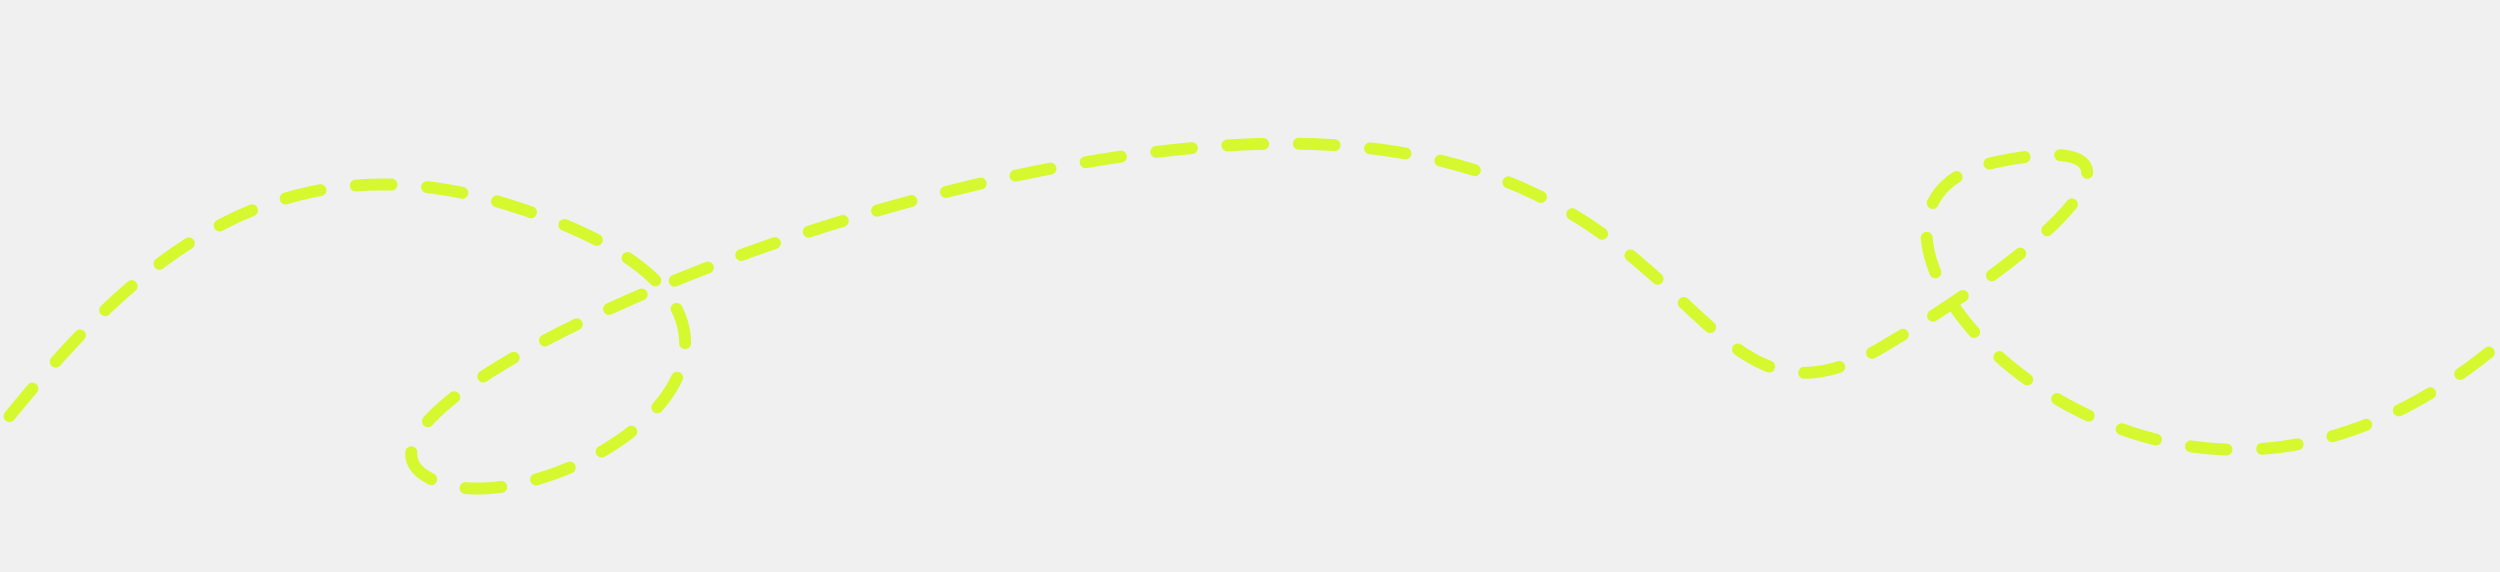
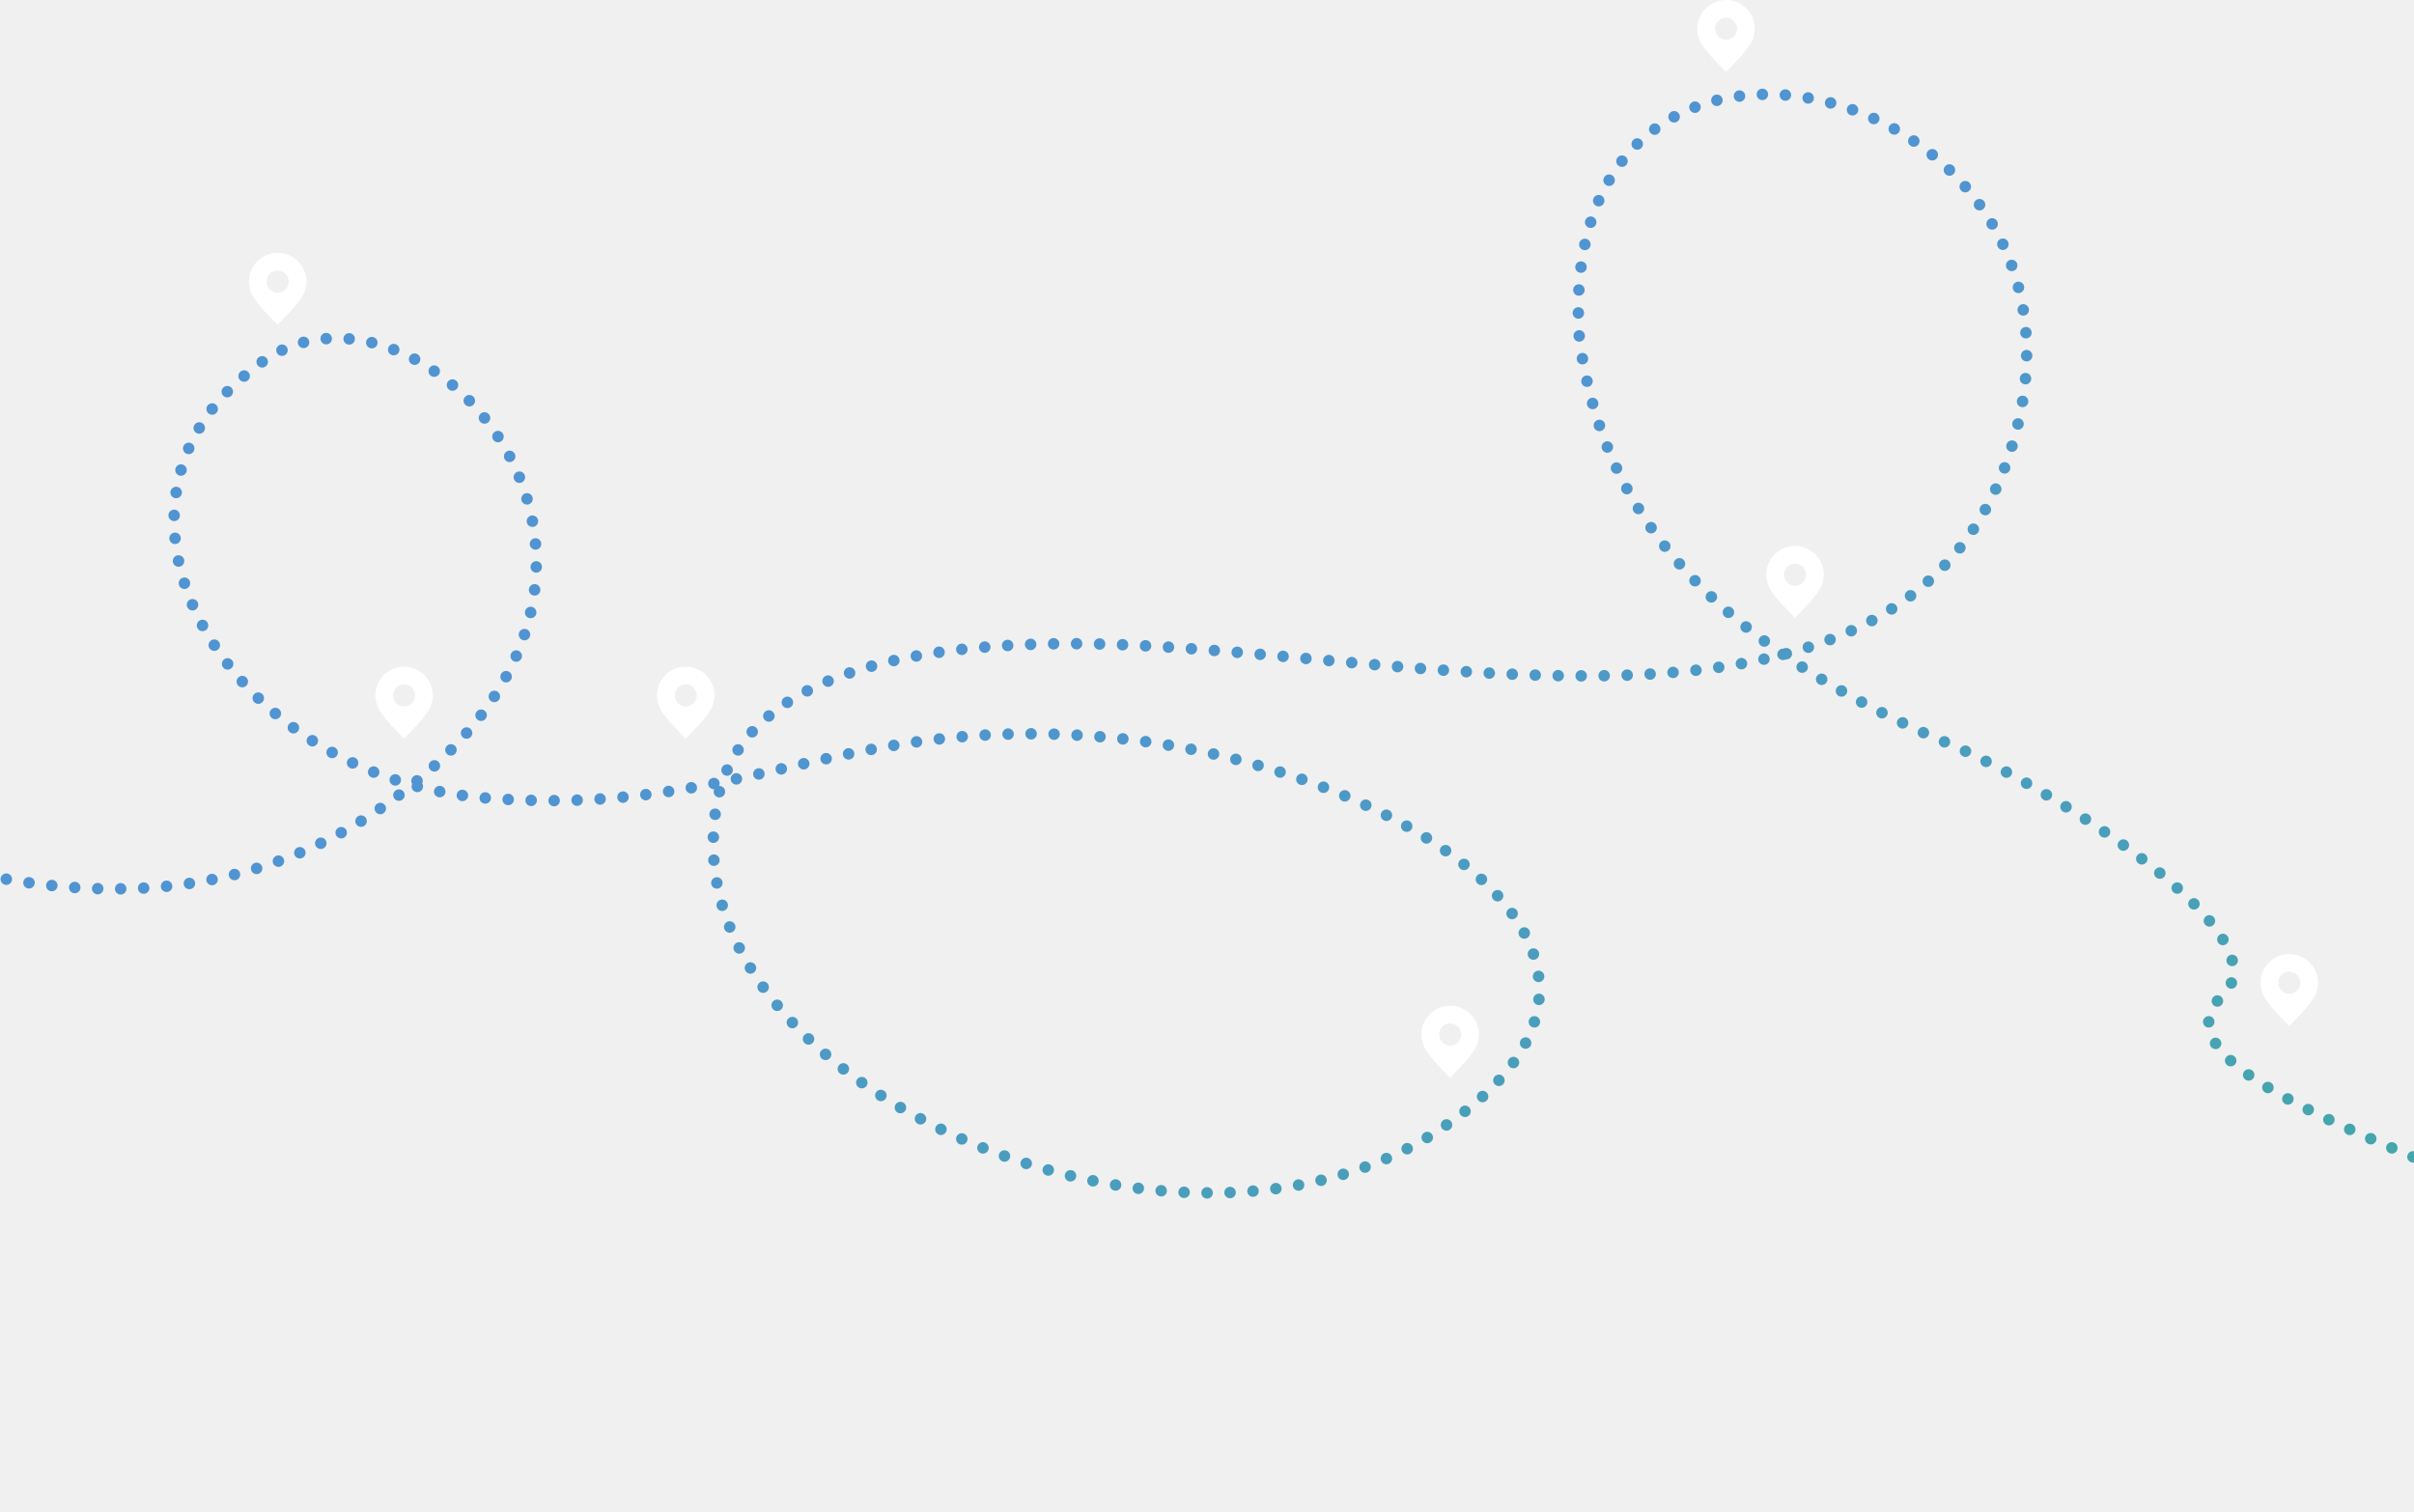
- <svg xmlns="http://www.w3.org/2000/svg" width="420" height="96" viewBox="0 0 420 96" fill="none">
-   <path d="M-118.067 1.172C-118.067 1.172 -103.017 83.197 -59.569 76.087C-16.12 68.976 -15.137 61.486 -26.57 42.475C-38.002 23.464 -50.154 91.762 -27.435 94.75C-4.716 97.739 17.578 13.416 85.187 34.333C152.797 55.25 86.948 92.31 70.76 79.428C54.571 66.546 159.798 20.506 223.743 24.353C287.688 28.2 283.901 77.575 316.569 58.117C349.238 38.66 364.212 21.151 335.145 27.261C306.078 33.37 336.696 75.555 375.952 75.555C415.207 75.555 440.933 34.333 440.933 34.333" stroke="#D6F82E" stroke-width="2" stroke-linecap="round" stroke-dasharray="6" />
+ <svg xmlns="http://www.w3.org/2000/svg" width="420" height="263" viewBox="0 0 420 263" fill="none">
+   <path d="M-78 116.209C-78 116.209 4.617 182.452 65.613 141.064C126.608 99.675 71.826 41.109 44.28 63.99C12.367 87.977 39.026 135.178 84.334 138.833C129.642 142.489 146.674 123.575 194.807 128.503C242.94 133.431 296.059 166.305 250.433 196.589C204.807 226.873 119.836 189.749 124.26 143.344C124.961 133.826 129.716 111.997 186.595 111.997C243.474 111.997 333.319 138.631 350.578 75.834C367.837 13.036 269.414 -11.303 274.823 59.408C278.543 84.424 291.467 108.233 336.777 128.464C352.333 134.373 398.014 161.975 386.897 173.024C366.556 191.473 471.761 212.573 471.761 231.537C471.761 250.501 442.27 264.18 481.798 260.776C535.345 247.961 637.294 197.814 631.637 149.56" stroke="url(#paint0_linear_0_570)" stroke-width="2" stroke-linecap="round" stroke-dasharray="0 4" />
+   <path fill-rule="evenodd" clip-rule="evenodd" d="M43.307 49C43.307 46.24 45.546 44 48.307 44C51.07 44 53.307 46.24 53.307 49C53.303 49.592 53.193 50.178 52.984 50.732L53.001 50.728C52.903 51.031 52.73 51.36 52.512 51.705C51.539 53.228 49.563 55.243 48.307 56.5V56.503H48.303C48.245 56.444 48.184 56.384 48.122 56.322C46.569 54.767 44.126 52.322 43.616 50.728L43.629 50.732C43.421 50.178 43.313 49.592 43.307 49ZM50.23 49C50.23 47.939 49.368 47.076 48.307 47.076C47.245 47.079 46.383 47.939 46.386 49C46.386 50.061 47.245 50.921 48.307 50.924C49.368 50.924 50.23 50.061 50.23 49Z" fill="white" />
+   <path fill-rule="evenodd" clip-rule="evenodd" d="M65.307 121C65.307 118.24 67.546 116 70.307 116C73.07 116 75.307 118.24 75.307 121C75.303 121.592 75.193 122.178 74.984 122.732L75.001 122.729C74.903 123.031 74.731 123.36 74.512 123.705C73.539 125.229 71.563 127.243 70.307 128.5V128.503H70.303C70.245 128.444 70.184 128.384 70.122 128.322C68.569 126.767 66.126 124.322 65.616 122.729L65.629 122.732C65.421 122.178 65.313 121.592 65.307 121ZM72.231 121C72.231 119.939 71.368 119.076 70.307 119.076C69.246 119.079 68.383 119.939 68.386 121C68.386 122.061 69.246 122.921 70.307 122.924C71.368 122.924 72.231 122.061 72.231 121Z" fill="white" />
+   <path fill-rule="evenodd" clip-rule="evenodd" d="M114.307 121C114.307 118.24 116.546 116 119.307 116C122.07 116 124.307 118.24 124.307 121C124.303 121.592 124.193 122.178 123.984 122.732L124.001 122.729C123.903 123.031 123.731 123.36 123.512 123.705C122.539 125.229 120.563 127.243 119.307 128.5V128.503H119.303C119.245 128.444 119.184 128.384 119.122 128.322C117.569 126.767 115.126 124.322 114.616 122.729L114.629 122.732C114.421 122.178 114.313 121.592 114.307 121ZM121.231 121C121.231 119.939 120.368 119.076 119.307 119.076C118.246 119.079 117.383 119.939 117.386 121C117.386 122.061 118.246 122.921 119.307 122.924C120.368 122.924 121.231 122.061 121.231 121Z" fill="white" />
+   <path fill-rule="evenodd" clip-rule="evenodd" d="M247.307 180C247.307 177.24 249.546 175 252.307 175C255.07 175 257.307 177.24 257.307 180C257.303 180.592 257.193 181.178 256.984 181.732L257.001 181.729C256.903 182.031 256.731 182.36 256.512 182.705C255.539 184.229 253.563 186.243 252.307 187.5V187.503H252.303C252.245 187.444 252.184 187.384 252.122 187.322C250.569 185.767 248.126 183.322 247.616 181.729L247.629 181.732C247.421 181.178 247.313 180.592 247.307 180ZM254.231 180C254.231 178.939 253.368 178.076 252.307 178.076C251.246 178.079 250.383 178.939 250.386 180C250.386 181.061 251.246 181.921 252.307 181.924C253.368 181.924 254.231 181.061 254.231 180Z" fill="white" />
+   <path fill-rule="evenodd" clip-rule="evenodd" d="M307.307 100C307.307 97.24 309.546 95 312.307 95C315.07 95 317.307 97.24 317.307 100C317.303 100.592 317.193 101.178 316.984 101.732L317.001 101.729C316.903 102.031 316.731 102.36 316.512 102.705C315.539 104.229 313.563 106.243 312.307 107.5V107.503H312.303C312.245 107.444 312.184 107.384 312.122 107.322C310.569 105.767 308.126 103.322 307.616 101.729L307.629 101.732C307.421 101.178 307.313 100.592 307.307 100ZM314.231 100C314.231 98.939 313.368 98.076 312.307 98.076C311.246 98.079 310.383 98.939 310.386 100C310.386 101.061 311.246 101.921 312.307 101.924C313.368 101.924 314.231 101.061 314.231 100Z" fill="white" />
+   <path fill-rule="evenodd" clip-rule="evenodd" d="M393.307 171C393.307 168.24 395.546 166 398.307 166C401.07 166 403.307 168.24 403.307 171C403.303 171.592 403.193 172.178 402.984 172.732L403.001 172.729C402.903 173.031 402.731 173.36 402.512 173.705C401.539 175.229 399.563 177.243 398.307 178.5V178.503H398.303C398.245 178.444 398.184 178.384 398.122 178.322C396.569 176.767 394.126 174.322 393.616 172.729L393.629 172.732C393.421 172.178 393.313 171.592 393.307 171ZM400.231 171C400.231 169.939 399.368 169.076 398.307 169.076C397.246 169.079 396.383 169.939 396.386 171C396.386 172.061 397.246 172.921 398.307 172.924C399.368 172.924 400.231 172.061 400.231 171Z" fill="white" />
+   <path fill-rule="evenodd" clip-rule="evenodd" d="M295.307 5C295.307 2.24 297.546 0 300.307 0C303.07 0 305.307 2.24 305.307 5C305.303 5.592 305.193 6.178 304.984 6.732L305.001 6.729C304.903 7.031 304.731 7.36 304.512 7.705C303.539 9.229 301.563 11.243 300.307 12.5V12.503H300.303C300.245 12.444 300.184 12.384 300.122 12.322C298.569 10.767 296.126 8.322 295.616 6.729L295.629 6.732C295.421 6.178 295.313 5.592 295.307 5ZM302.231 5C302.231 3.939 301.368 3.076 300.307 3.076C299.246 3.079 298.383 3.939 298.386 5C298.386 6.061 299.246 6.921 300.307 6.924C301.368 6.924 302.231 6.061 302.231 5Z" fill="white" />
+   <defs>
+     <linearGradient id="paint0_linear_0_570" x1="65.444" y1="148.208" x2="148.451" y2="347.474" gradientUnits="userSpaceOnUse">
+       <stop stop-color="#5094D2" />
+       <stop offset="1" stop-color="#43A9A5" />
+     </linearGradient>
+   </defs>
</svg>
